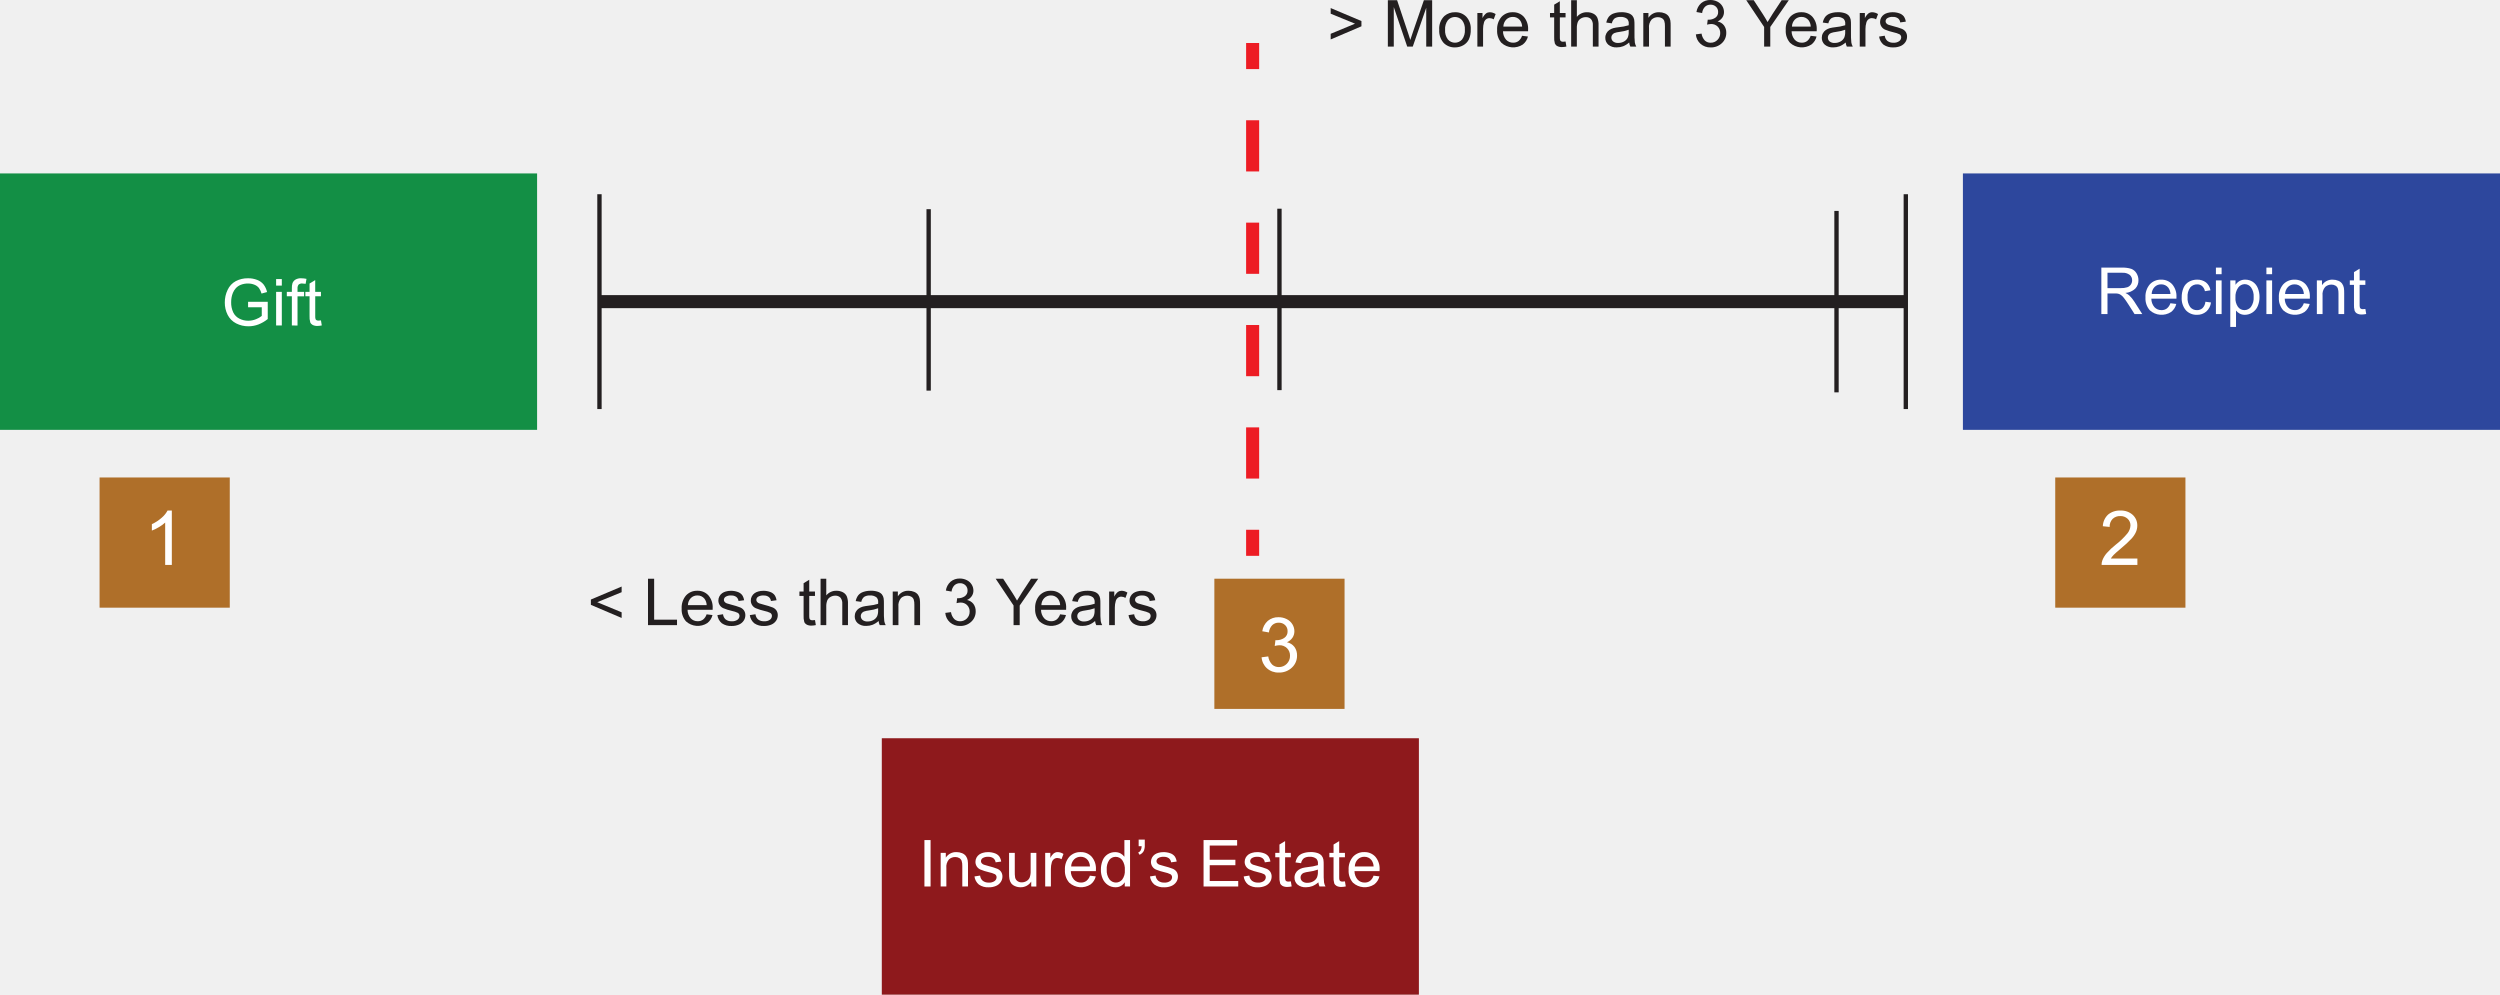
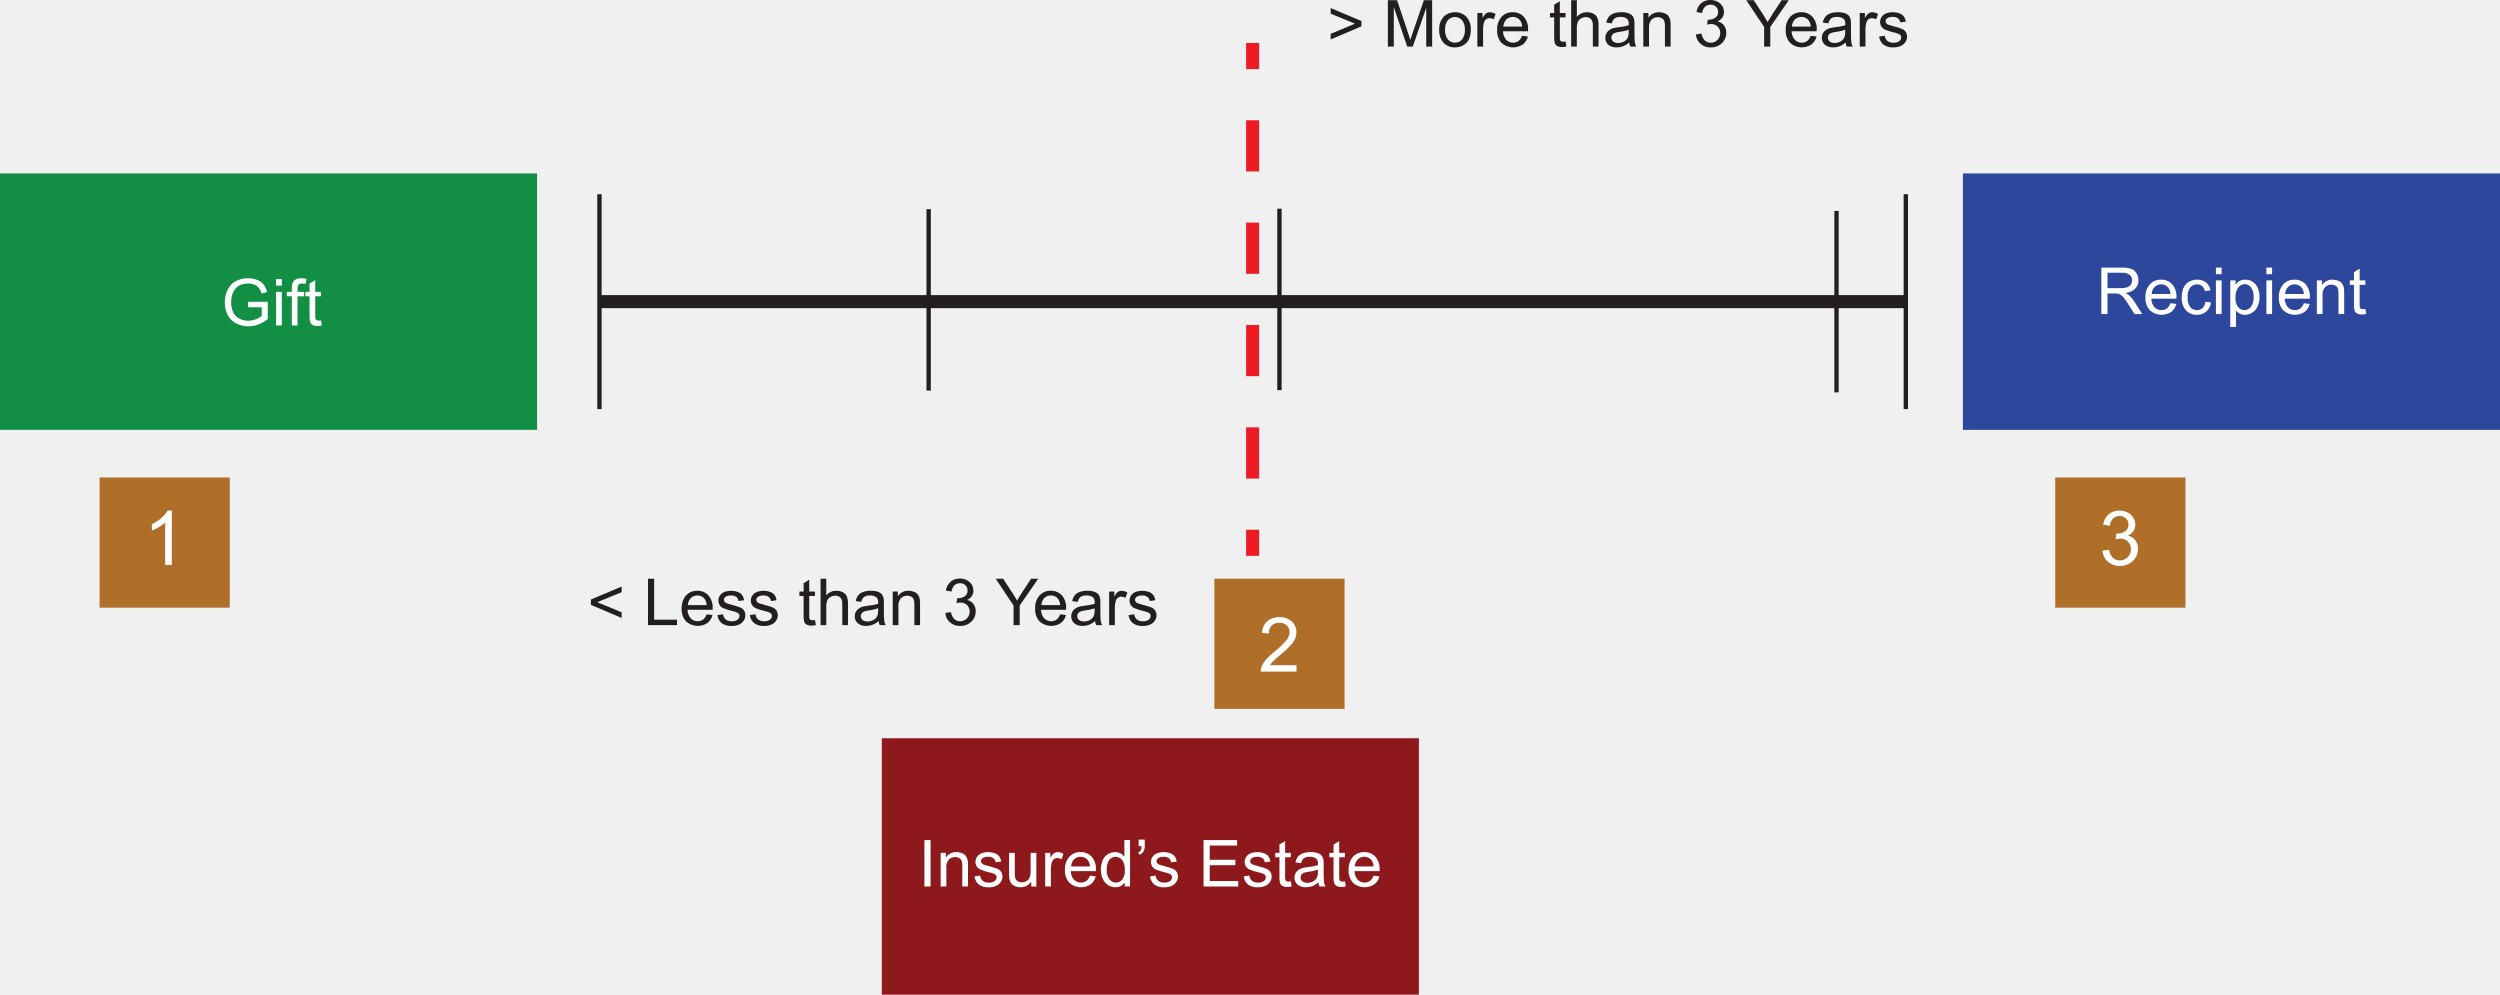
<svg xmlns="http://www.w3.org/2000/svg" id="Layer_1" data-name="Layer 1" viewBox="0 0 575.201 228.852">
  <defs>
    <style>.cls-1{fill:#138f45;}.cls-2{fill:#2d479d;}.cls-3,.cls-4,.cls-5,.cls-6{fill:none;stroke-miterlimit:10;}.cls-3,.cls-4{stroke:#231f20;}.cls-4,.cls-5,.cls-6{stroke-width:3px;}.cls-5,.cls-6{stroke:#ed1c24;}.cls-6{stroke-dasharray:11.777 11.777;}.cls-7{fill:#8e191c;}.cls-8{fill:#fff;}.cls-9{fill:#231f20;}.cls-10{fill:#af6f29;}</style>
  </defs>
  <rect class="cls-1" y="39.903" width="123.574" height="58.997" />
  <rect class="cls-2" x="451.627" y="39.903" width="123.574" height="58.997" />
  <line class="cls-3" x1="137.925" y1="44.686" x2="137.925" y2="94.116" />
  <line class="cls-3" x1="438.489" y1="44.686" x2="438.489" y2="94.116" />
  <line class="cls-4" x1="137.924" y1="69.401" x2="438.488" y2="69.401" />
  <line class="cls-5" x1="288.206" y1="9.894" x2="288.206" y2="15.894" />
  <line class="cls-6" x1="288.206" y1="27.671" x2="288.206" y2="115.999" />
  <line class="cls-5" x1="288.206" y1="121.888" x2="288.206" y2="127.888" />
  <line class="cls-3" x1="213.664" y1="48.13" x2="213.664" y2="89.875" />
  <line class="cls-3" x1="294.377" y1="48.019" x2="294.377" y2="89.763" />
  <line class="cls-3" x1="422.544" y1="48.529" x2="422.544" y2="90.273" />
  <rect class="cls-7" x="202.885" y="169.855" width="123.574" height="58.997" />
  <path class="cls-8" d="M75.386,86.847V85.594l4.525-.007v3.964a7.976,7.976,0,0,1-2.149,1.25,6.38,6.38,0,0,1-2.274.419,6.069,6.069,0,0,1-2.86-.674,4.455,4.455,0,0,1-1.942-1.95,6.139,6.139,0,0,1-.656-2.849,6.611,6.611,0,0,1,.652-2.912,4.335,4.335,0,0,1,1.876-2.007,5.875,5.875,0,0,1,2.82-.656,5.591,5.591,0,0,1,2.1.375,3.476,3.476,0,0,1,1.469,1.046,4.637,4.637,0,0,1,.809,1.749l-1.275.35a3.953,3.953,0,0,0-.6-1.283,2.458,2.458,0,0,0-1.021-.747,3.741,3.741,0,0,0-1.472-.281,4.333,4.333,0,0,0-1.676.295,3.124,3.124,0,0,0-1.141.776A3.711,3.711,0,0,0,71.9,83.51a5.593,5.593,0,0,0-.408,2.15,5.213,5.213,0,0,0,.492,2.39,3.147,3.147,0,0,0,1.432,1.428,4.43,4.43,0,0,0,2,.466,4.74,4.74,0,0,0,1.793-.354,4.623,4.623,0,0,0,1.326-.754v-1.99Z" transform="translate(-18.308 -16.148)" />
  <path class="cls-8" d="M81.836,81.863V80.354h1.312v1.508Zm0,9.175V83.3h1.312v7.739Z" transform="translate(-18.308 -16.148)" />
  <path class="cls-8" d="M85.458,91.038V84.319H84.3V83.3h1.159v-.823a3.606,3.606,0,0,1,.138-1.159,1.677,1.677,0,0,1,.667-.827,2.4,2.4,0,0,1,1.337-.317,6.432,6.432,0,0,1,1.225.131l-.2,1.144a4.43,4.43,0,0,0-.772-.073,1.149,1.149,0,0,0-.845.255,1.382,1.382,0,0,0-.248.955V83.3h1.508v1.021H86.762v6.719Z" transform="translate(-18.308 -16.148)" />
  <path class="cls-8" d="M92.155,89.864l.189,1.159a4.873,4.873,0,0,1-.991.117,2.239,2.239,0,0,1-1.107-.226,1.263,1.263,0,0,1-.554-.594,4.693,4.693,0,0,1-.161-1.549V84.319h-.962V83.3h.962V81.382l1.3-.787v2.7h1.319v1.021H90.836v4.525a2.274,2.274,0,0,0,.069.721.546.546,0,0,0,.226.255.875.875,0,0,0,.448.095A4.239,4.239,0,0,0,92.155,89.864Z" transform="translate(-18.308 -16.148)" />
  <path class="cls-8" d="M501.786,88.407V77.724h4.737a6.309,6.309,0,0,1,2.172.288,2.374,2.374,0,0,1,1.188,1.017,3.037,3.037,0,0,1,.444,1.61,2.689,2.689,0,0,1-.735,1.917,3.728,3.728,0,0,1-2.274.991,3.684,3.684,0,0,1,.853.532,7.339,7.339,0,0,1,1.174,1.421l1.858,2.908h-1.778l-1.414-2.223q-.62-.962-1.021-1.472a3.18,3.18,0,0,0-.718-.714,2.1,2.1,0,0,0-.645-.284,4.227,4.227,0,0,0-.787-.051H503.2v4.744Zm1.414-5.968h3.039a4.553,4.553,0,0,0,1.516-.2,1.612,1.612,0,0,0,.831-.641,1.735,1.735,0,0,0,.284-.958,1.592,1.592,0,0,0-.551-1.246,2.574,2.574,0,0,0-1.737-.488H503.2Z" transform="translate(-18.308 -16.148)" />
  <path class="cls-8" d="M517.673,85.915l1.355.167a3.306,3.306,0,0,1-1.187,1.844,4.025,4.025,0,0,1-4.908-.39,4.087,4.087,0,0,1-.994-2.934,4.278,4.278,0,0,1,1-3.031,3.4,3.4,0,0,1,2.609-1.079,3.308,3.308,0,0,1,2.536,1.057,4.2,4.2,0,0,1,.983,2.973c0,.078,0,.194-.007.35h-5.771a2.973,2.973,0,0,0,.721,1.953,2.147,2.147,0,0,0,1.618.678,2,2,0,0,0,1.231-.379A2.516,2.516,0,0,0,517.673,85.915Zm-4.307-2.121h4.321a2.615,2.615,0,0,0-.5-1.465,2.011,2.011,0,0,0-1.625-.758,2.083,2.083,0,0,0-1.52.6A2.4,2.4,0,0,0,513.366,83.794Z" transform="translate(-18.308 -16.148)" />
  <path class="cls-8" d="M525.727,85.572l1.29.168a3.346,3.346,0,0,1-1.083,2.087,3.15,3.15,0,0,1-2.139.754,3.322,3.322,0,0,1-2.554-1.039,4.208,4.208,0,0,1-.966-2.977,5.4,5.4,0,0,1,.415-2.194,2.9,2.9,0,0,1,1.265-1.41,3.751,3.751,0,0,1,1.848-.47,3.213,3.213,0,0,1,2.063.638,2.929,2.929,0,0,1,1.027,1.811l-1.275.2a2.12,2.12,0,0,0-.646-1.173,1.666,1.666,0,0,0-1.118-.394,2.035,2.035,0,0,0-1.61.71,3.372,3.372,0,0,0-.619,2.248,3.487,3.487,0,0,0,.6,2.267,1.946,1.946,0,0,0,1.56.707,1.836,1.836,0,0,0,1.29-.474A2.353,2.353,0,0,0,525.727,85.572Z" transform="translate(-18.308 -16.148)" />
  <path class="cls-8" d="M528.146,79.232V77.724h1.312v1.508Zm0,9.175V80.667h1.312v7.739Z" transform="translate(-18.308 -16.148)" />
  <path class="cls-8" d="M531.453,91.373V80.667h1.2v1.006a2.954,2.954,0,0,1,.955-.886,2.622,2.622,0,0,1,1.29-.295,3.059,3.059,0,0,1,1.749.51,3.134,3.134,0,0,1,1.144,1.439,5.25,5.25,0,0,1,.387,2.037,5.172,5.172,0,0,1-.427,2.139,3.212,3.212,0,0,1-1.239,1.458,3.178,3.178,0,0,1-1.708.506,2.472,2.472,0,0,1-1.178-.277,2.676,2.676,0,0,1-.855-.7v3.768Zm1.188-6.792a3.366,3.366,0,0,0,.6,2.208,1.855,1.855,0,0,0,1.465.714,1.9,1.9,0,0,0,1.5-.739,3.512,3.512,0,0,0,.623-2.292,3.415,3.415,0,0,0-.609-2.215,1.83,1.83,0,0,0-1.453-.736,1.889,1.889,0,0,0-1.483.784A3.506,3.506,0,0,0,532.642,84.581Z" transform="translate(-18.308 -16.148)" />
  <path class="cls-8" d="M539.762,79.232V77.724h1.312v1.508Zm0,9.175V80.667h1.312v7.739Z" transform="translate(-18.308 -16.148)" />
  <path class="cls-8" d="M548.367,85.915l1.355.167a3.306,3.306,0,0,1-1.187,1.844,4.025,4.025,0,0,1-4.908-.39,4.087,4.087,0,0,1-.994-2.934,4.278,4.278,0,0,1,1-3.031,3.4,3.4,0,0,1,2.609-1.079,3.308,3.308,0,0,1,2.536,1.057,4.2,4.2,0,0,1,.983,2.973c0,.078,0,.194-.007.35h-5.771a2.973,2.973,0,0,0,.721,1.953,2.147,2.147,0,0,0,1.618.678,2,2,0,0,0,1.231-.379A2.516,2.516,0,0,0,548.367,85.915Zm-4.307-2.121h4.321a2.615,2.615,0,0,0-.5-1.465,2.011,2.011,0,0,0-1.625-.758,2.083,2.083,0,0,0-1.52.6A2.4,2.4,0,0,0,544.061,83.794Z" transform="translate(-18.308 -16.148)" />
  <path class="cls-8" d="M551.37,88.407V80.667h1.181v1.1a2.783,2.783,0,0,1,2.464-1.275,3.237,3.237,0,0,1,1.286.251,2.024,2.024,0,0,1,.878.659,2.541,2.541,0,0,1,.408.969,7.615,7.615,0,0,1,.072,1.275v4.759h-1.312V83.7a3.518,3.518,0,0,0-.153-1.2,1.255,1.255,0,0,0-.543-.634,1.727,1.727,0,0,0-.914-.237,2.123,2.123,0,0,0-1.446.532,2.621,2.621,0,0,0-.608,2.019v4.227Z" transform="translate(-18.308 -16.148)" />
  <path class="cls-8" d="M562.535,87.233l.189,1.159a4.87,4.87,0,0,1-.991.117,2.242,2.242,0,0,1-1.107-.226,1.26,1.26,0,0,1-.554-.594,4.683,4.683,0,0,1-.16-1.549V81.688h-.962V80.667h.962V78.751l1.3-.787v2.7h1.319v1.021h-1.319v4.525a2.289,2.289,0,0,0,.069.721.553.553,0,0,0,.227.255.875.875,0,0,0,.448.095A4.246,4.246,0,0,0,562.535,87.233Z" transform="translate(-18.308 -16.148)" />
  <path class="cls-9" d="M331.548,22.2l-7.076,3.024v-1.3l5.6-2.325-5.6-2.3v-1.3l7.076,2.988Z" transform="translate(-18.308 -16.148)" />
  <path class="cls-9" d="M337.625,26.875V16.192h2.128l2.529,7.564q.349,1.057.51,1.582.182-.583.568-1.712l2.558-7.433h1.9V26.875h-1.362V17.934l-3.1,8.941h-1.275l-3.09-9.095v9.095Z" transform="translate(-18.308 -16.148)" />
  <path class="cls-9" d="M349.445,23.006a3.989,3.989,0,0,1,1.2-3.185,3.6,3.6,0,0,1,2.435-.86,3.471,3.471,0,0,1,2.608,1.046A3.975,3.975,0,0,1,356.7,22.9a5.118,5.118,0,0,1-.448,2.35,3.167,3.167,0,0,1-1.3,1.33,3.8,3.8,0,0,1-1.869.474,3.479,3.479,0,0,1-2.628-1.042A4.162,4.162,0,0,1,349.445,23.006Zm1.349,0a3.3,3.3,0,0,0,.648,2.227,2.16,2.16,0,0,0,3.258,0,3.378,3.378,0,0,0,.648-2.266,3.2,3.2,0,0,0-.652-2.175,2.163,2.163,0,0,0-3.254,0A3.28,3.28,0,0,0,350.794,23.006Z" transform="translate(-18.308 -16.148)" />
  <path class="cls-9" d="M358.22,26.875V19.136H359.4V20.31a3.212,3.212,0,0,1,.835-1.086,1.456,1.456,0,0,1,.842-.262,2.558,2.558,0,0,1,1.348.423l-.451,1.217a1.88,1.88,0,0,0-.962-.284,1.247,1.247,0,0,0-.772.259,1.4,1.4,0,0,0-.488.718,5.086,5.086,0,0,0-.219,1.53v4.052Z" transform="translate(-18.308 -16.148)" />
  <path class="cls-9" d="M368.5,24.383l1.355.167a3.306,3.306,0,0,1-1.187,1.844,4.025,4.025,0,0,1-4.908-.39,4.087,4.087,0,0,1-.994-2.934,4.278,4.278,0,0,1,1-3.031,3.4,3.4,0,0,1,2.609-1.079,3.308,3.308,0,0,1,2.536,1.057,4.2,4.2,0,0,1,.983,2.973c0,.078,0,.194-.007.35h-5.771a2.973,2.973,0,0,0,.721,1.953,2.147,2.147,0,0,0,1.618.678,2,2,0,0,0,1.231-.379A2.516,2.516,0,0,0,368.5,24.383ZM364.2,22.263h4.321a2.615,2.615,0,0,0-.5-1.465,2.011,2.011,0,0,0-1.625-.758,2.083,2.083,0,0,0-1.52.6A2.4,2.4,0,0,0,364.2,22.263Z" transform="translate(-18.308 -16.148)" />
  <path class="cls-9" d="M378.516,25.7l.189,1.159a4.87,4.87,0,0,1-.991.117,2.242,2.242,0,0,1-1.107-.226,1.26,1.26,0,0,1-.554-.594,4.683,4.683,0,0,1-.16-1.549V20.157h-.962V19.136h.962V17.22l1.3-.787v2.7h1.319v1.021H377.2v4.525a2.289,2.289,0,0,0,.069.721.553.553,0,0,0,.227.255.875.875,0,0,0,.448.095A4.246,4.246,0,0,0,378.516,25.7Z" transform="translate(-18.308 -16.148)" />
  <path class="cls-9" d="M379.8,26.875V16.192h1.313v3.833a2.928,2.928,0,0,1,2.317-1.064,3.118,3.118,0,0,1,1.493.339,1.987,1.987,0,0,1,.907.937,4.309,4.309,0,0,1,.273,1.734v4.9H384.79v-4.9a2.027,2.027,0,0,0-.426-1.432,1.587,1.587,0,0,0-1.206-.448,2.128,2.128,0,0,0-1.1.3,1.714,1.714,0,0,0-.732.82,3.77,3.77,0,0,0-.218,1.428v4.234Z" transform="translate(-18.308 -16.148)" />
  <path class="cls-9" d="M393.149,25.921a4.89,4.89,0,0,1-1.4.875,4.055,4.055,0,0,1-1.446.255,2.81,2.81,0,0,1-1.96-.623,2.056,2.056,0,0,1-.686-1.592,2.114,2.114,0,0,1,.259-1.039,2.148,2.148,0,0,1,.678-.754,3.187,3.187,0,0,1,.943-.43,9.484,9.484,0,0,1,1.166-.2,11.983,11.983,0,0,0,2.34-.452c0-.18.007-.294.007-.343a1.451,1.451,0,0,0-.371-1.129,2.2,2.2,0,0,0-1.494-.444,2.315,2.315,0,0,0-1.366.324,1.98,1.98,0,0,0-.652,1.147l-1.282-.175a3.166,3.166,0,0,1,.575-1.33,2.522,2.522,0,0,1,1.159-.78,5.152,5.152,0,0,1,1.756-.273,4.643,4.643,0,0,1,1.61.233,2.118,2.118,0,0,1,.911.586,2.069,2.069,0,0,1,.408.893,7.37,7.37,0,0,1,.065,1.21v1.749a18.585,18.585,0,0,0,.084,2.313,2.916,2.916,0,0,0,.331.929h-1.37A2.792,2.792,0,0,1,393.149,25.921Zm-.109-2.93a9.615,9.615,0,0,1-2.143.5,4.962,4.962,0,0,0-1.145.262,1.142,1.142,0,0,0-.517.426,1.158,1.158,0,0,0,.215,1.5,1.708,1.708,0,0,0,1.162.35,2.7,2.7,0,0,0,1.348-.332,2.042,2.042,0,0,0,.867-.907,3.157,3.157,0,0,0,.212-1.312Z" transform="translate(-18.308 -16.148)" />
  <path class="cls-9" d="M396.4,26.875V19.136h1.181v1.1a2.783,2.783,0,0,1,2.464-1.275,3.237,3.237,0,0,1,1.286.251,2.024,2.024,0,0,1,.878.659,2.541,2.541,0,0,1,.408.969,7.615,7.615,0,0,1,.072,1.275v4.759h-1.312V22.168a3.518,3.518,0,0,0-.153-1.2,1.255,1.255,0,0,0-.543-.634,1.727,1.727,0,0,0-.914-.237,2.123,2.123,0,0,0-1.446.532,2.621,2.621,0,0,0-.608,2.019v4.227Z" transform="translate(-18.308 -16.148)" />
  <path class="cls-9" d="M408.49,24.055l1.312-.175a2.894,2.894,0,0,0,.769,1.607,1.9,1.9,0,0,0,1.323.492,2.118,2.118,0,0,0,1.563-.641,2.162,2.162,0,0,0,.638-1.589,2.013,2.013,0,0,0-.59-1.49,2.041,2.041,0,0,0-1.5-.586,3.763,3.763,0,0,0-.926.146l.146-1.151a2.007,2.007,0,0,0,.212.015,2.7,2.7,0,0,0,1.508-.437,1.5,1.5,0,0,0,.671-1.348,1.6,1.6,0,0,0-.488-1.2,1.736,1.736,0,0,0-1.261-.474,1.785,1.785,0,0,0-1.275.481,2.42,2.42,0,0,0-.656,1.443l-1.312-.233a3.371,3.371,0,0,1,1.093-2.044,3.16,3.16,0,0,1,2.121-.725,3.488,3.488,0,0,1,1.61.375,2.708,2.708,0,0,1,1.126,1.024,2.629,2.629,0,0,1,.39,1.377,2.259,2.259,0,0,1-.371,1.261,2.544,2.544,0,0,1-1.1.9,2.476,2.476,0,0,1,1.472.907,2.763,2.763,0,0,1,.525,1.724,3.156,3.156,0,0,1-1.021,2.372,3.59,3.59,0,0,1-2.58.973,3.355,3.355,0,0,1-2.335-.838A3.236,3.236,0,0,1,408.49,24.055Z" transform="translate(-18.308 -16.148)" />
  <path class="cls-9" d="M424.2,26.875V22.35l-4.117-6.158h1.72l2.105,3.221q.583.9,1.086,1.808.482-.839,1.166-1.888l2.07-3.141h1.646l-4.263,6.158v4.525Z" transform="translate(-18.308 -16.148)" />
  <path class="cls-9" d="M434.906,24.383l1.355.167a3.306,3.306,0,0,1-1.187,1.844,4.025,4.025,0,0,1-4.908-.39,4.087,4.087,0,0,1-.994-2.934,4.278,4.278,0,0,1,1-3.031,3.4,3.4,0,0,1,2.609-1.079,3.308,3.308,0,0,1,2.536,1.057,4.2,4.2,0,0,1,.983,2.973c0,.078,0,.194-.007.35h-5.771a2.973,2.973,0,0,0,.721,1.953,2.147,2.147,0,0,0,1.618.678,2,2,0,0,0,1.231-.379A2.516,2.516,0,0,0,434.906,24.383ZM430.6,22.263h4.321a2.615,2.615,0,0,0-.5-1.465,2.011,2.011,0,0,0-1.625-.758,2.083,2.083,0,0,0-1.52.6A2.4,2.4,0,0,0,430.6,22.263Z" transform="translate(-18.308 -16.148)" />
  <path class="cls-9" d="M442.96,25.921a4.89,4.89,0,0,1-1.4.875,4.055,4.055,0,0,1-1.446.255,2.81,2.81,0,0,1-1.96-.623,2.056,2.056,0,0,1-.686-1.592,2.114,2.114,0,0,1,.259-1.039,2.148,2.148,0,0,1,.678-.754,3.187,3.187,0,0,1,.943-.43,9.484,9.484,0,0,1,1.166-.2,11.983,11.983,0,0,0,2.34-.452c0-.18.007-.294.007-.343a1.451,1.451,0,0,0-.371-1.129,2.2,2.2,0,0,0-1.494-.444,2.315,2.315,0,0,0-1.366.324,1.98,1.98,0,0,0-.652,1.147l-1.282-.175a3.166,3.166,0,0,1,.575-1.33,2.522,2.522,0,0,1,1.159-.78,5.152,5.152,0,0,1,1.756-.273,4.643,4.643,0,0,1,1.61.233,2.118,2.118,0,0,1,.911.586,2.069,2.069,0,0,1,.408.893,7.37,7.37,0,0,1,.065,1.21v1.749a18.585,18.585,0,0,0,.084,2.313,2.916,2.916,0,0,0,.331.929h-1.37A2.792,2.792,0,0,1,442.96,25.921Zm-.109-2.93a9.615,9.615,0,0,1-2.143.5,4.962,4.962,0,0,0-1.145.262,1.142,1.142,0,0,0-.517.426,1.158,1.158,0,0,0,.215,1.5,1.708,1.708,0,0,0,1.162.35,2.7,2.7,0,0,0,1.348-.332,2.042,2.042,0,0,0,.867-.907,3.157,3.157,0,0,0,.212-1.312Z" transform="translate(-18.308 -16.148)" />
  <path class="cls-9" d="M446.2,26.875V19.136h1.181V20.31a3.212,3.212,0,0,1,.835-1.086,1.456,1.456,0,0,1,.842-.262,2.558,2.558,0,0,1,1.348.423l-.451,1.217a1.88,1.88,0,0,0-.962-.284,1.247,1.247,0,0,0-.772.259,1.4,1.4,0,0,0-.488.718,5.086,5.086,0,0,0-.219,1.53v4.052Z" transform="translate(-18.308 -16.148)" />
  <path class="cls-9" d="M450.655,24.565l1.3-.2a1.814,1.814,0,0,0,.609,1.2,2.12,2.12,0,0,0,1.4.415A2.054,2.054,0,0,0,455.3,25.6a1.1,1.1,0,0,0,.437-.864.8.8,0,0,0-.386-.7,5.711,5.711,0,0,0-1.341-.444,12.246,12.246,0,0,1-2-.63,1.91,1.91,0,0,1-1.133-1.774,1.99,1.99,0,0,1,.237-.958,2.112,2.112,0,0,1,.645-.732,2.715,2.715,0,0,1,.834-.382,3.972,3.972,0,0,1,1.134-.157,4.481,4.481,0,0,1,1.6.262,2.176,2.176,0,0,1,1.017.71,2.77,2.77,0,0,1,.451,1.2l-1.282.175a1.406,1.406,0,0,0-.507-.933,1.853,1.853,0,0,0-1.184-.335,2.145,2.145,0,0,0-1.29.3.869.869,0,0,0-.387.7.722.722,0,0,0,.161.459,1.157,1.157,0,0,0,.5.35q.2.073,1.159.335a16.173,16.173,0,0,1,1.942.608,1.971,1.971,0,0,1,.863.688,1.922,1.922,0,0,1,.313,1.123,2.2,2.2,0,0,1-.383,1.235,2.474,2.474,0,0,1-1.1.9,4.02,4.02,0,0,1-1.633.317,3.633,3.633,0,0,1-2.3-.626A2.914,2.914,0,0,1,450.655,24.565Z" transform="translate(-18.308 -16.148)" />
  <path class="cls-9" d="M154.258,155.313v-1.224l7.076-2.988v1.3l-5.611,2.3,5.611,2.325v1.3Z" transform="translate(-18.308 -16.148)" />
  <path class="cls-9" d="M167.4,159.984V149.3h1.414v9.422h5.262v1.261Z" transform="translate(-18.308 -16.148)" />
  <path class="cls-9" d="M180.886,157.492l1.355.167a3.307,3.307,0,0,1-1.188,1.844,4.024,4.024,0,0,1-4.908-.39,4.086,4.086,0,0,1-1-2.934,4.276,4.276,0,0,1,1.006-3.031,3.4,3.4,0,0,1,2.609-1.079,3.309,3.309,0,0,1,2.536,1.057,4.2,4.2,0,0,1,.983,2.973q0,.116-.007.35h-5.772a2.973,2.973,0,0,0,.722,1.953,2.146,2.146,0,0,0,1.618.678,2,2,0,0,0,1.231-.379A2.513,2.513,0,0,0,180.886,157.492Zm-4.307-2.121H180.9a2.626,2.626,0,0,0-.5-1.465,2.01,2.01,0,0,0-1.625-.758,2.084,2.084,0,0,0-1.52.6A2.391,2.391,0,0,0,176.58,155.371Z" transform="translate(-18.308 -16.148)" />
  <path class="cls-9" d="M183.364,157.674l1.3-.2a1.811,1.811,0,0,0,.608,1.2,2.12,2.12,0,0,0,1.4.415,2.051,2.051,0,0,0,1.341-.368,1.1,1.1,0,0,0,.438-.864.8.8,0,0,0-.386-.7,5.72,5.72,0,0,0-1.341-.444,12.22,12.22,0,0,1-2-.63,1.91,1.91,0,0,1-1.133-1.774,2,2,0,0,1,.237-.958,2.123,2.123,0,0,1,.645-.732,2.707,2.707,0,0,1,.834-.382,3.965,3.965,0,0,1,1.133-.157,4.481,4.481,0,0,1,1.6.262,2.171,2.171,0,0,1,1.017.71,2.782,2.782,0,0,1,.452,1.2l-1.283.175a1.4,1.4,0,0,0-.506-.933,1.856,1.856,0,0,0-1.184-.335,2.144,2.144,0,0,0-1.29.3.869.869,0,0,0-.386.7.724.724,0,0,0,.16.459,1.158,1.158,0,0,0,.5.35q.2.073,1.159.335a16.128,16.128,0,0,1,1.942.608,1.967,1.967,0,0,1,.864.688,1.922,1.922,0,0,1,.313,1.123,2.2,2.2,0,0,1-.383,1.235,2.473,2.473,0,0,1-1.1.9,4.016,4.016,0,0,1-1.632.317,3.636,3.636,0,0,1-2.3-.626A2.918,2.918,0,0,1,183.364,157.674Z" transform="translate(-18.308 -16.148)" />
  <path class="cls-9" d="M190.826,157.674l1.3-.2a1.811,1.811,0,0,0,.608,1.2,2.12,2.12,0,0,0,1.4.415,2.051,2.051,0,0,0,1.341-.368,1.1,1.1,0,0,0,.438-.864.8.8,0,0,0-.386-.7,5.72,5.72,0,0,0-1.341-.444,12.22,12.22,0,0,1-2-.63,1.91,1.91,0,0,1-1.133-1.774,2,2,0,0,1,.237-.958,2.123,2.123,0,0,1,.645-.732,2.707,2.707,0,0,1,.834-.382,3.965,3.965,0,0,1,1.133-.157,4.481,4.481,0,0,1,1.6.262,2.171,2.171,0,0,1,1.017.71,2.782,2.782,0,0,1,.452,1.2l-1.283.175a1.4,1.4,0,0,0-.506-.933,1.856,1.856,0,0,0-1.184-.335,2.144,2.144,0,0,0-1.29.3.869.869,0,0,0-.386.7.724.724,0,0,0,.16.459,1.158,1.158,0,0,0,.5.35q.2.073,1.159.335a16.128,16.128,0,0,1,1.942.608,1.967,1.967,0,0,1,.864.688,1.922,1.922,0,0,1,.313,1.123,2.2,2.2,0,0,1-.383,1.235,2.473,2.473,0,0,1-1.1.9,4.016,4.016,0,0,1-1.632.317,3.636,3.636,0,0,1-2.3-.626A2.918,2.918,0,0,1,190.826,157.674Z" transform="translate(-18.308 -16.148)" />
  <path class="cls-9" d="M205.824,158.811l.189,1.159a4.873,4.873,0,0,1-.991.117,2.239,2.239,0,0,1-1.107-.226,1.263,1.263,0,0,1-.554-.594,4.693,4.693,0,0,1-.161-1.549v-4.452h-.962v-1.021h.962v-1.917l1.3-.787v2.7h1.319v1.021H204.5v4.525a2.274,2.274,0,0,0,.069.721.546.546,0,0,0,.226.255.875.875,0,0,0,.448.095A4.239,4.239,0,0,0,205.824,158.811Z" transform="translate(-18.308 -16.148)" />
  <path class="cls-9" d="M207.106,159.984V149.3h1.312v3.833a2.93,2.93,0,0,1,2.317-1.064,3.124,3.124,0,0,1,1.494.339,1.991,1.991,0,0,1,.907.937,4.318,4.318,0,0,1,.273,1.734v4.9H212.1v-4.9a2.027,2.027,0,0,0-.426-1.432,1.585,1.585,0,0,0-1.206-.448,2.126,2.126,0,0,0-1.1.3,1.7,1.7,0,0,0-.732.82,3.758,3.758,0,0,0-.219,1.428v4.234Z" transform="translate(-18.308 -16.148)" />
  <path class="cls-9" d="M220.457,159.029a4.888,4.888,0,0,1-1.4.875,4.058,4.058,0,0,1-1.447.255,2.813,2.813,0,0,1-1.96-.623,2.057,2.057,0,0,1-.685-1.592,2.12,2.12,0,0,1,.259-1.039,2.143,2.143,0,0,1,.678-.754,3.19,3.19,0,0,1,.944-.43,9.45,9.45,0,0,1,1.166-.2,11.976,11.976,0,0,0,2.339-.452c0-.18.007-.294.007-.343a1.447,1.447,0,0,0-.372-1.129,2.194,2.194,0,0,0-1.494-.444,2.314,2.314,0,0,0-1.366.324,1.977,1.977,0,0,0-.652,1.147l-1.283-.175a3.179,3.179,0,0,1,.576-1.33,2.52,2.52,0,0,1,1.159-.78,5.159,5.159,0,0,1,1.756-.273,4.641,4.641,0,0,1,1.61.233,2.118,2.118,0,0,1,.911.586,2.069,2.069,0,0,1,.408.893,7.427,7.427,0,0,1,.065,1.21v1.749a18.483,18.483,0,0,0,.084,2.313,2.9,2.9,0,0,0,.332.929h-1.37A2.77,2.77,0,0,1,220.457,159.029Zm-.109-2.93a9.615,9.615,0,0,1-2.143.5,4.943,4.943,0,0,0-1.144.262,1.147,1.147,0,0,0-.518.426,1.16,1.16,0,0,0,.215,1.5,1.709,1.709,0,0,0,1.163.35,2.7,2.7,0,0,0,1.348-.332,2.042,2.042,0,0,0,.867-.907,3.174,3.174,0,0,0,.211-1.312Z" transform="translate(-18.308 -16.148)" />
  <path class="cls-9" d="M223.707,159.984v-7.739h1.181v1.1a2.782,2.782,0,0,1,2.463-1.275,3.233,3.233,0,0,1,1.286.251,2.023,2.023,0,0,1,.878.659,2.533,2.533,0,0,1,.408.969,7.48,7.48,0,0,1,.073,1.275v4.759h-1.312v-4.708a3.532,3.532,0,0,0-.153-1.2,1.262,1.262,0,0,0-.543-.634,1.729,1.729,0,0,0-.915-.237,2.125,2.125,0,0,0-1.447.532,2.625,2.625,0,0,0-.608,2.019v4.227Z" transform="translate(-18.308 -16.148)" />
  <path class="cls-9" d="M235.8,157.164l1.312-.175a2.891,2.891,0,0,0,.769,1.607,1.9,1.9,0,0,0,1.323.492,2.119,2.119,0,0,0,1.563-.641,2.165,2.165,0,0,0,.637-1.589,2.013,2.013,0,0,0-.59-1.49,2.041,2.041,0,0,0-1.5-.586,3.763,3.763,0,0,0-.925.146l.146-1.151a1.991,1.991,0,0,0,.211.015,2.7,2.7,0,0,0,1.508-.437,1.5,1.5,0,0,0,.67-1.348,1.6,1.6,0,0,0-.488-1.2,1.735,1.735,0,0,0-1.261-.474,1.785,1.785,0,0,0-1.275.481,2.411,2.411,0,0,0-.656,1.443l-1.312-.233a3.372,3.372,0,0,1,1.093-2.044,3.16,3.16,0,0,1,2.121-.725,3.489,3.489,0,0,1,1.61.375,2.711,2.711,0,0,1,1.126,1.024,2.63,2.63,0,0,1,.39,1.377,2.252,2.252,0,0,1-.372,1.261,2.537,2.537,0,0,1-1.1.9,2.481,2.481,0,0,1,1.472.907,2.763,2.763,0,0,1,.524,1.724,3.154,3.154,0,0,1-1.02,2.372,3.59,3.59,0,0,1-2.58.973,3.357,3.357,0,0,1-2.335-.838A3.239,3.239,0,0,1,235.8,157.164Z" transform="translate(-18.308 -16.148)" />
  <path class="cls-9" d="M251.508,159.984v-4.525l-4.117-6.158h1.72l2.106,3.221q.583.9,1.086,1.808.48-.839,1.166-1.888l2.069-3.141h1.647l-4.263,6.158v4.525Z" transform="translate(-18.308 -16.148)" />
  <path class="cls-9" d="M262.213,157.492l1.355.167a3.307,3.307,0,0,1-1.188,1.844,4.024,4.024,0,0,1-4.908-.39,4.086,4.086,0,0,1-1-2.934,4.276,4.276,0,0,1,1.006-3.031,3.4,3.4,0,0,1,2.609-1.079,3.309,3.309,0,0,1,2.536,1.057,4.2,4.2,0,0,1,.983,2.973q0,.116-.007.35h-5.772a2.973,2.973,0,0,0,.722,1.953,2.146,2.146,0,0,0,1.618.678,2,2,0,0,0,1.231-.379A2.513,2.513,0,0,0,262.213,157.492Zm-4.307-2.121h4.321a2.626,2.626,0,0,0-.5-1.465,2.01,2.01,0,0,0-1.625-.758,2.084,2.084,0,0,0-1.52.6A2.391,2.391,0,0,0,257.907,155.371Z" transform="translate(-18.308 -16.148)" />
  <path class="cls-9" d="M270.266,159.029a4.888,4.888,0,0,1-1.4.875,4.058,4.058,0,0,1-1.447.255,2.813,2.813,0,0,1-1.96-.623,2.057,2.057,0,0,1-.685-1.592,2.12,2.12,0,0,1,.259-1.039,2.143,2.143,0,0,1,.678-.754,3.19,3.19,0,0,1,.944-.43,9.45,9.45,0,0,1,1.166-.2,11.976,11.976,0,0,0,2.339-.452c0-.18.007-.294.007-.343a1.447,1.447,0,0,0-.372-1.129,2.194,2.194,0,0,0-1.494-.444,2.314,2.314,0,0,0-1.366.324,1.977,1.977,0,0,0-.652,1.147L265,154.453a3.179,3.179,0,0,1,.576-1.33,2.52,2.52,0,0,1,1.159-.78,5.159,5.159,0,0,1,1.756-.273,4.641,4.641,0,0,1,1.61.233,2.118,2.118,0,0,1,.911.586,2.069,2.069,0,0,1,.408.893,7.427,7.427,0,0,1,.065,1.21v1.749a18.483,18.483,0,0,0,.084,2.313,2.9,2.9,0,0,0,.332.929h-1.37A2.77,2.77,0,0,1,270.266,159.029Zm-.109-2.93a9.615,9.615,0,0,1-2.143.5,4.943,4.943,0,0,0-1.144.262,1.147,1.147,0,0,0-.518.426,1.16,1.16,0,0,0,.215,1.5,1.709,1.709,0,0,0,1.163.35,2.7,2.7,0,0,0,1.348-.332,2.042,2.042,0,0,0,.867-.907,3.174,3.174,0,0,0,.211-1.312Z" transform="translate(-18.308 -16.148)" />
  <path class="cls-9" d="M273.5,159.984v-7.739h1.181v1.173a3.2,3.2,0,0,1,.834-1.086,1.456,1.456,0,0,1,.841-.262,2.558,2.558,0,0,1,1.348.423l-.452,1.217a1.877,1.877,0,0,0-.962-.284,1.25,1.25,0,0,0-.772.259,1.4,1.4,0,0,0-.488.718,5.117,5.117,0,0,0-.219,1.53v4.052Z" transform="translate(-18.308 -16.148)" />
  <path class="cls-9" d="M277.961,157.674l1.3-.2a1.811,1.811,0,0,0,.608,1.2,2.12,2.12,0,0,0,1.4.415,2.051,2.051,0,0,0,1.341-.368,1.1,1.1,0,0,0,.438-.864.8.8,0,0,0-.386-.7,5.72,5.72,0,0,0-1.341-.444,12.22,12.22,0,0,1-2-.63,1.91,1.91,0,0,1-1.133-1.774,2,2,0,0,1,.237-.958,2.123,2.123,0,0,1,.645-.732,2.707,2.707,0,0,1,.834-.382,3.965,3.965,0,0,1,1.133-.157,4.481,4.481,0,0,1,1.6.262,2.171,2.171,0,0,1,1.017.71,2.782,2.782,0,0,1,.452,1.2l-1.283.175a1.4,1.4,0,0,0-.506-.933,1.856,1.856,0,0,0-1.184-.335,2.144,2.144,0,0,0-1.29.3.869.869,0,0,0-.386.7.724.724,0,0,0,.16.459,1.158,1.158,0,0,0,.5.35q.2.073,1.159.335a16.128,16.128,0,0,1,1.942.608,1.967,1.967,0,0,1,.864.688,1.922,1.922,0,0,1,.313,1.123,2.2,2.2,0,0,1-.383,1.235,2.473,2.473,0,0,1-1.1.9,4.016,4.016,0,0,1-1.632.317,3.636,3.636,0,0,1-2.3-.626A2.918,2.918,0,0,1,277.961,157.674Z" transform="translate(-18.308 -16.148)" />
  <path class="cls-8" d="M231,220.113V209.43h1.414v10.683Z" transform="translate(-18.308 -16.148)" />
  <path class="cls-8" d="M234.737,220.113v-7.739h1.181v1.1a2.782,2.782,0,0,1,2.463-1.275,3.233,3.233,0,0,1,1.286.251,2.023,2.023,0,0,1,.878.659,2.533,2.533,0,0,1,.408.969,7.48,7.48,0,0,1,.073,1.275v4.759h-1.312v-4.708a3.532,3.532,0,0,0-.153-1.2,1.262,1.262,0,0,0-.543-.634,1.729,1.729,0,0,0-.915-.237,2.125,2.125,0,0,0-1.447.532,2.625,2.625,0,0,0-.608,2.019v4.227Z" transform="translate(-18.308 -16.148)" />
  <path class="cls-8" d="M242.513,217.8l1.3-.2a1.811,1.811,0,0,0,.608,1.2,2.12,2.12,0,0,0,1.4.415,2.051,2.051,0,0,0,1.341-.368,1.1,1.1,0,0,0,.438-.864.8.8,0,0,0-.386-.7,5.72,5.72,0,0,0-1.341-.444,12.22,12.22,0,0,1-2-.63,1.91,1.91,0,0,1-1.133-1.774,2,2,0,0,1,.237-.958,2.123,2.123,0,0,1,.645-.732,2.707,2.707,0,0,1,.834-.382,3.965,3.965,0,0,1,1.133-.157,4.481,4.481,0,0,1,1.6.262,2.171,2.171,0,0,1,1.017.71,2.782,2.782,0,0,1,.452,1.2l-1.283.175a1.4,1.4,0,0,0-.506-.933,1.856,1.856,0,0,0-1.184-.335,2.144,2.144,0,0,0-1.29.3.869.869,0,0,0-.386.7.724.724,0,0,0,.16.459,1.158,1.158,0,0,0,.5.35q.2.073,1.159.335a16.128,16.128,0,0,1,1.942.608,1.967,1.967,0,0,1,.864.688,1.922,1.922,0,0,1,.313,1.123,2.2,2.2,0,0,1-.383,1.235,2.473,2.473,0,0,1-1.1.9,4.016,4.016,0,0,1-1.632.317,3.636,3.636,0,0,1-2.3-.626A2.918,2.918,0,0,1,242.513,217.8Z" transform="translate(-18.308 -16.148)" />
  <path class="cls-8" d="M255.572,220.113v-1.137a2.832,2.832,0,0,1-2.456,1.312,3.132,3.132,0,0,1-1.279-.262,2.1,2.1,0,0,1-.881-.66,2.462,2.462,0,0,1-.4-.973,6.682,6.682,0,0,1-.08-1.225v-4.795h1.312v4.292a7.619,7.619,0,0,0,.08,1.384,1.367,1.367,0,0,0,.524.813,1.626,1.626,0,0,0,.991.3,2.16,2.16,0,0,0,1.108-.3,1.68,1.68,0,0,0,.732-.824,4.126,4.126,0,0,0,.215-1.512v-4.146h1.312v7.739Z" transform="translate(-18.308 -16.148)" />
  <path class="cls-8" d="M258.786,220.113v-7.739h1.181v1.173a3.2,3.2,0,0,1,.834-1.086,1.456,1.456,0,0,1,.841-.262,2.558,2.558,0,0,1,1.348.423l-.452,1.217a1.877,1.877,0,0,0-.962-.284,1.25,1.25,0,0,0-.772.259,1.4,1.4,0,0,0-.488.718,5.117,5.117,0,0,0-.219,1.53v4.052Z" transform="translate(-18.308 -16.148)" />
  <path class="cls-8" d="M269.068,217.621l1.355.167a3.307,3.307,0,0,1-1.188,1.844,4.024,4.024,0,0,1-4.908-.39,4.086,4.086,0,0,1-1-2.934,4.276,4.276,0,0,1,1.006-3.031,3.4,3.4,0,0,1,2.609-1.079,3.309,3.309,0,0,1,2.536,1.057,4.2,4.2,0,0,1,.983,2.973q0,.116-.007.35h-5.772a2.973,2.973,0,0,0,.722,1.953,2.146,2.146,0,0,0,1.618.678,2,2,0,0,0,1.231-.379A2.513,2.513,0,0,0,269.068,217.621Zm-4.307-2.121h4.321a2.626,2.626,0,0,0-.5-1.465,2.01,2.01,0,0,0-1.625-.758,2.084,2.084,0,0,0-1.52.6A2.391,2.391,0,0,0,264.762,215.5Z" transform="translate(-18.308 -16.148)" />
  <path class="cls-8" d="M277.092,220.113v-.977a2.408,2.408,0,0,1-2.165,1.151,3.034,3.034,0,0,1-1.7-.51,3.356,3.356,0,0,1-1.2-1.424,4.925,4.925,0,0,1-.426-2.1,5.5,5.5,0,0,1,.386-2.1,3.044,3.044,0,0,1,1.159-1.446,3.094,3.094,0,0,1,1.727-.5,2.58,2.58,0,0,1,1.246.295,2.608,2.608,0,0,1,.889.769V209.43h1.3v10.683Zm-4.146-3.862a3.36,3.36,0,0,0,.626,2.223,1.89,1.89,0,0,0,1.479.736,1.855,1.855,0,0,0,1.461-.7,3.241,3.241,0,0,0,.6-2.146,3.639,3.639,0,0,0-.612-2.332,1.883,1.883,0,0,0-1.508-.743,1.818,1.818,0,0,0-1.461.714A3.526,3.526,0,0,0,272.945,216.25Z" transform="translate(-18.308 -16.148)" />
  <path class="cls-8" d="M280.291,210.843V209.32H281.7v1.2a3.21,3.21,0,0,1-.226,1.407,1.987,1.987,0,0,1-.976.889l-.321-.518a1.139,1.139,0,0,0,.586-.506,2.124,2.124,0,0,0,.215-.951Z" transform="translate(-18.308 -16.148)" />
  <path class="cls-8" d="M282.893,217.8l1.3-.2a1.811,1.811,0,0,0,.608,1.2,2.12,2.12,0,0,0,1.4.415,2.051,2.051,0,0,0,1.341-.368,1.1,1.1,0,0,0,.438-.864.8.8,0,0,0-.386-.7,5.72,5.72,0,0,0-1.341-.444,12.22,12.22,0,0,1-2-.63,1.91,1.91,0,0,1-1.133-1.774,2,2,0,0,1,.237-.958,2.123,2.123,0,0,1,.645-.732,2.707,2.707,0,0,1,.834-.382,3.965,3.965,0,0,1,1.133-.157,4.481,4.481,0,0,1,1.6.262,2.171,2.171,0,0,1,1.017.71,2.782,2.782,0,0,1,.452,1.2l-1.283.175a1.4,1.4,0,0,0-.506-.933,1.856,1.856,0,0,0-1.184-.335,2.144,2.144,0,0,0-1.29.3.869.869,0,0,0-.386.7.724.724,0,0,0,.16.459,1.158,1.158,0,0,0,.5.35q.2.073,1.159.335a16.128,16.128,0,0,1,1.942.608,1.967,1.967,0,0,1,.864.688,1.922,1.922,0,0,1,.313,1.123,2.2,2.2,0,0,1-.383,1.235,2.473,2.473,0,0,1-1.1.9,4.016,4.016,0,0,1-1.632.317,3.636,3.636,0,0,1-2.3-.626A2.918,2.918,0,0,1,282.893,217.8Z" transform="translate(-18.308 -16.148)" />
  <path class="cls-8" d="M295.223,220.113V209.43h7.725v1.261h-6.311v3.272h5.91v1.253h-5.91v3.636H303.2v1.261Z" transform="translate(-18.308 -16.148)" />
  <path class="cls-8" d="M304.456,217.8l1.3-.2a1.811,1.811,0,0,0,.608,1.2,2.122,2.122,0,0,0,1.4.415,2.054,2.054,0,0,0,1.341-.368,1.1,1.1,0,0,0,.437-.864.8.8,0,0,0-.386-.7,5.711,5.711,0,0,0-1.341-.444,12.22,12.22,0,0,1-2-.63,1.91,1.91,0,0,1-1.133-1.774,2,2,0,0,1,.237-.958,2.123,2.123,0,0,1,.645-.732,2.707,2.707,0,0,1,.834-.382,3.964,3.964,0,0,1,1.132-.157,4.482,4.482,0,0,1,1.6.262,2.176,2.176,0,0,1,1.017.71,2.77,2.77,0,0,1,.451,1.2l-1.282.175a1.406,1.406,0,0,0-.507-.933,1.853,1.853,0,0,0-1.184-.335,2.144,2.144,0,0,0-1.29.3.869.869,0,0,0-.386.7.724.724,0,0,0,.16.459,1.158,1.158,0,0,0,.5.35q.2.073,1.159.335a16.173,16.173,0,0,1,1.942.608,1.971,1.971,0,0,1,.863.688,1.922,1.922,0,0,1,.313,1.123,2.2,2.2,0,0,1-.383,1.235,2.474,2.474,0,0,1-1.1.9,4.02,4.02,0,0,1-1.633.317,3.636,3.636,0,0,1-2.3-.626A2.918,2.918,0,0,1,304.456,217.8Z" transform="translate(-18.308 -16.148)" />
  <path class="cls-8" d="M315.307,218.939l.189,1.159a4.87,4.87,0,0,1-.991.117,2.242,2.242,0,0,1-1.107-.226,1.26,1.26,0,0,1-.554-.594,4.683,4.683,0,0,1-.16-1.549v-4.452h-.962v-1.021h.962v-1.917l1.3-.787v2.7h1.319v1.021h-1.319v4.525a2.289,2.289,0,0,0,.069.721.553.553,0,0,0,.227.255.875.875,0,0,0,.448.095A4.246,4.246,0,0,0,315.307,218.939Z" transform="translate(-18.308 -16.148)" />
  <path class="cls-8" d="M321.64,219.158a4.89,4.89,0,0,1-1.4.875,4.055,4.055,0,0,1-1.446.255,2.81,2.81,0,0,1-1.96-.623,2.056,2.056,0,0,1-.686-1.592,2.114,2.114,0,0,1,.259-1.039,2.148,2.148,0,0,1,.678-.754,3.187,3.187,0,0,1,.943-.43,9.484,9.484,0,0,1,1.166-.2,11.983,11.983,0,0,0,2.34-.452c0-.18.007-.294.007-.343a1.451,1.451,0,0,0-.371-1.129,2.2,2.2,0,0,0-1.494-.444,2.315,2.315,0,0,0-1.366.324,1.98,1.98,0,0,0-.652,1.147l-1.282-.175a3.166,3.166,0,0,1,.575-1.33,2.522,2.522,0,0,1,1.159-.78,5.152,5.152,0,0,1,1.756-.273,4.643,4.643,0,0,1,1.61.233,2.118,2.118,0,0,1,.911.586,2.069,2.069,0,0,1,.408.893,7.37,7.37,0,0,1,.065,1.21v1.749a18.585,18.585,0,0,0,.084,2.313,2.916,2.916,0,0,0,.331.929H321.9A2.792,2.792,0,0,1,321.64,219.158Zm-.109-2.93a9.615,9.615,0,0,1-2.143.5,4.962,4.962,0,0,0-1.145.262,1.142,1.142,0,0,0-.517.426,1.158,1.158,0,0,0,.215,1.5,1.708,1.708,0,0,0,1.162.35,2.7,2.7,0,0,0,1.348-.332,2.042,2.042,0,0,0,.867-.907,3.157,3.157,0,0,0,.212-1.312Z" transform="translate(-18.308 -16.148)" />
  <path class="cls-8" d="M327.754,218.939l.189,1.159a4.87,4.87,0,0,1-.991.117,2.242,2.242,0,0,1-1.107-.226,1.26,1.26,0,0,1-.554-.594,4.683,4.683,0,0,1-.16-1.549v-4.452h-.962v-1.021h.962v-1.917l1.3-.787v2.7h1.319v1.021h-1.319v4.525a2.289,2.289,0,0,0,.069.721.553.553,0,0,0,.227.255.875.875,0,0,0,.448.095A4.246,4.246,0,0,0,327.754,218.939Z" transform="translate(-18.308 -16.148)" />
  <path class="cls-8" d="M334.334,217.621l1.355.167a3.306,3.306,0,0,1-1.187,1.844,4.025,4.025,0,0,1-4.908-.39,4.087,4.087,0,0,1-.994-2.934,4.278,4.278,0,0,1,1-3.031,3.4,3.4,0,0,1,2.609-1.079,3.308,3.308,0,0,1,2.536,1.057,4.2,4.2,0,0,1,.983,2.973c0,.078,0,.194-.007.35h-5.771a2.973,2.973,0,0,0,.721,1.953,2.147,2.147,0,0,0,1.618.678,2,2,0,0,0,1.231-.379A2.516,2.516,0,0,0,334.334,217.621Zm-4.307-2.121h4.321a2.615,2.615,0,0,0-.5-1.465,2.011,2.011,0,0,0-1.625-.758,2.083,2.083,0,0,0-1.52.6A2.4,2.4,0,0,0,330.027,215.5Z" transform="translate(-18.308 -16.148)" />
  <rect class="cls-10" x="22.91" y="109.857" width="29.957" height="29.957" />
  <rect class="cls-10" x="472.87" y="109.857" width="29.957" height="29.957" />
  <rect class="cls-10" x="279.399" y="133.149" width="29.957" height="29.957" />
  <path class="cls-8" d="M57.842,146.132h-1.53V136.38a7.913,7.913,0,0,1-1.45,1.055,10.3,10.3,0,0,1-1.611.791v-1.479a9.243,9.243,0,0,0,2.245-1.462,5.756,5.756,0,0,0,1.36-1.666h.986Z" transform="translate(-18.308 -16.148)" />
-   <path class="cls-8" d="M510.08,144.661v1.471h-8.238a2.69,2.69,0,0,1,.179-1.062,5.6,5.6,0,0,1,1.007-1.658,15.776,15.776,0,0,1,2-1.887,16.975,16.975,0,0,0,2.746-2.64,3.163,3.163,0,0,0,.714-1.84,2.045,2.045,0,0,0-.65-1.535,2.347,2.347,0,0,0-1.7-.625,2.391,2.391,0,0,0-1.769.663,2.509,2.509,0,0,0-.672,1.836l-1.572-.162a3.868,3.868,0,0,1,1.216-2.682,4.144,4.144,0,0,1,2.831-.922,3.953,3.953,0,0,1,2.84.995,3.264,3.264,0,0,1,1.045,2.465,3.739,3.739,0,0,1-.306,1.471,5.725,5.725,0,0,1-1.016,1.521,24.818,24.818,0,0,1-2.359,2.194q-1.377,1.156-1.769,1.568a5.025,5.025,0,0,0-.646.829Z" transform="translate(-18.308 -16.148)" />
-   <path class="cls-8" d="M308.575,167.379l1.53-.2a3.375,3.375,0,0,0,.9,1.875,2.215,2.215,0,0,0,1.543.574,2.473,2.473,0,0,0,1.824-.748,2.524,2.524,0,0,0,.744-1.854,2.344,2.344,0,0,0-.689-1.738,2.379,2.379,0,0,0-1.751-.685,4.4,4.4,0,0,0-1.08.17l.17-1.343a2.387,2.387,0,0,0,.247.017,3.15,3.15,0,0,0,1.76-.51,1.746,1.746,0,0,0,.782-1.573,1.861,1.861,0,0,0-.569-1.395,2.025,2.025,0,0,0-1.471-.552,2.084,2.084,0,0,0-1.488.561,2.817,2.817,0,0,0-.765,1.683l-1.531-.272A3.936,3.936,0,0,1,310,159a3.687,3.687,0,0,1,2.475-.846,4.084,4.084,0,0,1,1.879.438,3.173,3.173,0,0,1,1.313,1.195,3.073,3.073,0,0,1,.455,1.607,2.632,2.632,0,0,1-.434,1.471,2.966,2.966,0,0,1-1.284,1.054,2.9,2.9,0,0,1,1.718,1.059,3.22,3.22,0,0,1,.611,2.011,3.68,3.68,0,0,1-1.189,2.767,4.187,4.187,0,0,1-3.01,1.135,3.916,3.916,0,0,1-2.726-.978A3.776,3.776,0,0,1,308.575,167.379Z" transform="translate(-18.308 -16.148)" />
+   <path class="cls-8" d="M502.046,142.842l1.53-.2a3.375,3.375,0,0,0,.9,1.875,2.215,2.215,0,0,0,1.543.574,2.473,2.473,0,0,0,1.824-.748,2.524,2.524,0,0,0,.744-1.854,2.344,2.344,0,0,0-.689-1.738,2.379,2.379,0,0,0-1.751-.685,4.4,4.4,0,0,0-1.08.17l.17-1.343a2.387,2.387,0,0,0,.247.017,3.15,3.15,0,0,0,1.76-.51,1.746,1.746,0,0,0,.782-1.573,1.861,1.861,0,0,0-.569-1.395,2.025,2.025,0,0,0-1.471-.552,2.084,2.084,0,0,0-1.488.561,2.817,2.817,0,0,0-.765,1.683l-1.531-.272a3.936,3.936,0,0,1,1.275-2.385,3.687,3.687,0,0,1,2.475-.846,4.084,4.084,0,0,1,1.879.438,3.173,3.173,0,0,1,1.313,1.195,3.073,3.073,0,0,1,.455,1.607,2.632,2.632,0,0,1-.434,1.471,2.966,2.966,0,0,1-1.284,1.054,2.9,2.9,0,0,1,1.718,1.059,3.22,3.22,0,0,1,.611,2.011,3.68,3.68,0,0,1-1.189,2.767,4.187,4.187,0,0,1-3.01,1.135,3.916,3.916,0,0,1-2.726-.978A3.776,3.776,0,0,1,502.046,142.842Z" transform="translate(-18.308 -16.148)" />
+   <path class="cls-8" d="M316.609,169.2v1.471h-8.238a2.69,2.69,0,0,1,.179-1.062,5.6,5.6,0,0,1,1.007-1.658,15.776,15.776,0,0,1,2-1.887,16.975,16.975,0,0,0,2.746-2.64,3.163,3.163,0,0,0,.714-1.84,2.045,2.045,0,0,0-.65-1.535,2.347,2.347,0,0,0-1.7-.625,2.391,2.391,0,0,0-1.769.663,2.509,2.509,0,0,0-.672,1.836l-1.572-.162a3.868,3.868,0,0,1,1.216-2.682,4.144,4.144,0,0,1,2.831-.922,3.953,3.953,0,0,1,2.84.995,3.264,3.264,0,0,1,1.045,2.465,3.739,3.739,0,0,1-.306,1.471,5.725,5.725,0,0,1-1.016,1.521,24.818,24.818,0,0,1-2.359,2.194q-1.377,1.156-1.769,1.568a5.025,5.025,0,0,0-.646.829Z" transform="translate(-18.308 -16.148)" />
</svg>
